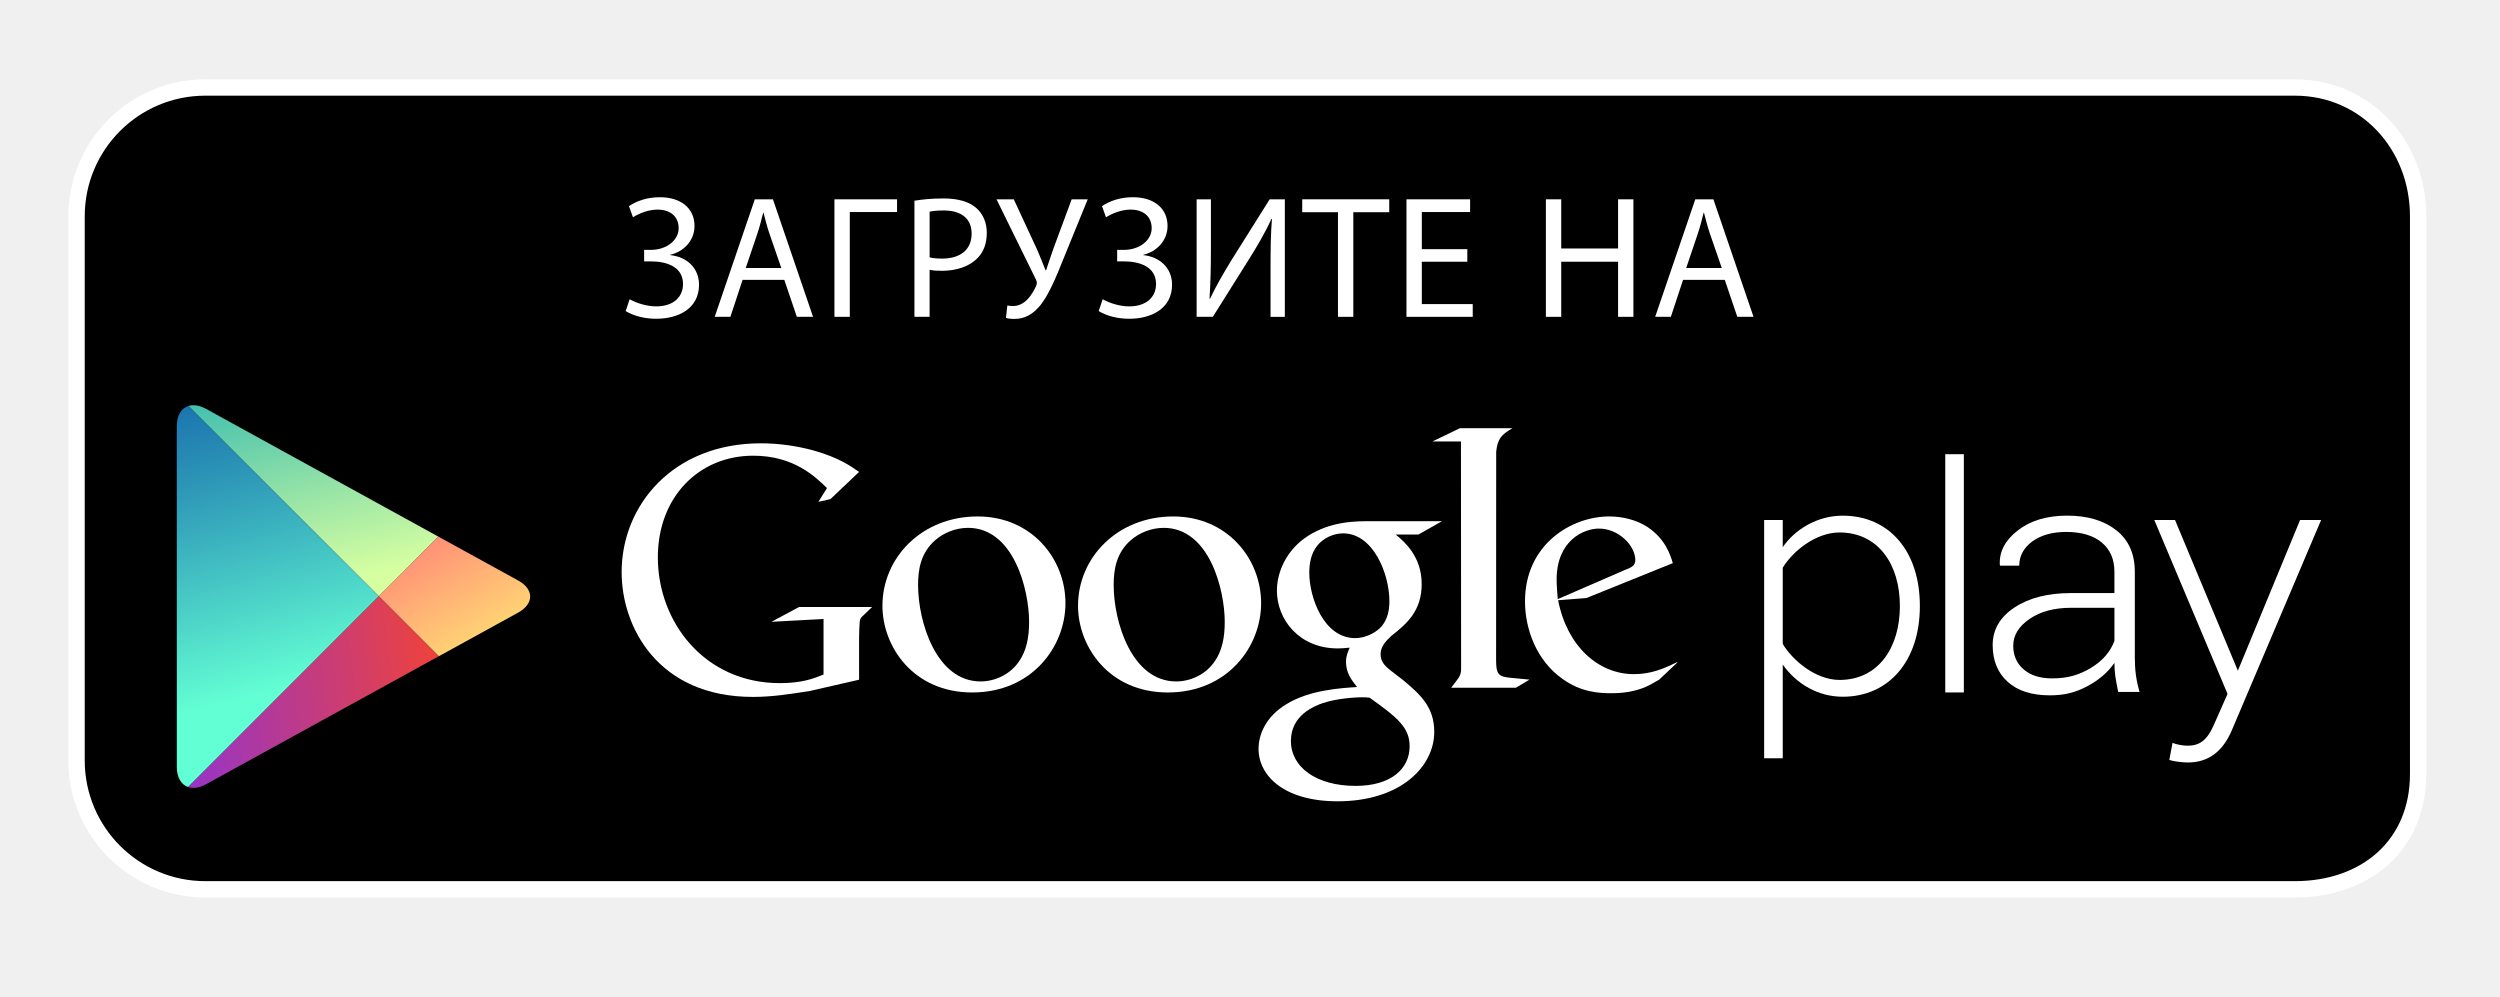
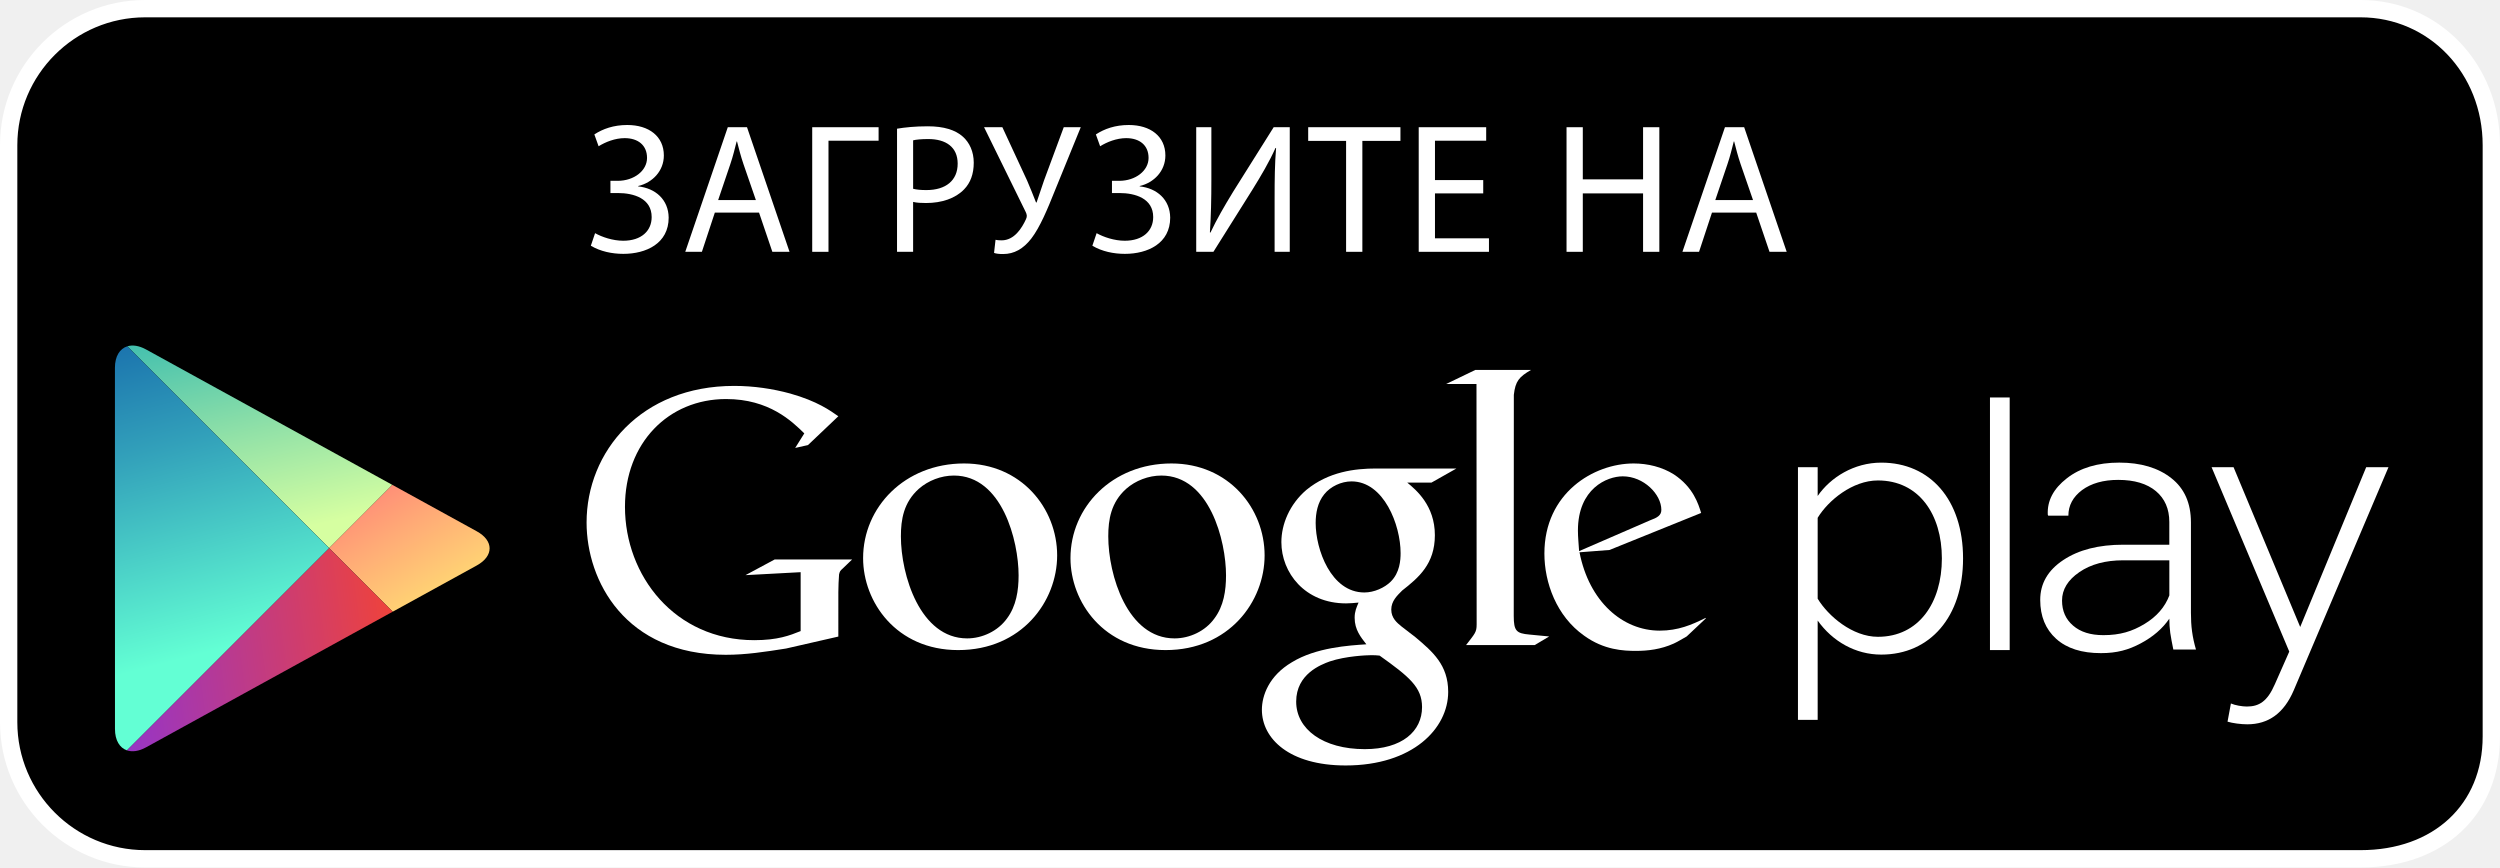
- <svg xmlns="http://www.w3.org/2000/svg" version="1.1" id="SemiBold" x="0px" y="0px" width="229.5px" height="91.5px" viewBox="0 0 229.5 91.5" enable-background="new 0 0 229.5 91.5" xml:space="preserve">
-   <path stroke="#FFFFFF" stroke-width="1.5" stroke-miterlimit="10" d="M221.985,71.05c0,6.53-4.797,10.59-11.322,10.59H18.849  c-6.528,0-11.821-5.297-11.821-11.827V19.856c0-6.529,5.293-11.824,11.821-11.824h191.814c6.525,0,11.322,5.295,11.322,11.824V71.05  z" />
+ <svg xmlns="http://www.w3.org/2000/svg" version="1.1" id="SemiBold" x="0px" y="0px" width="216.457px" height="75.108px" viewBox="0 0 216.457 75.108" enable-background="new 0 0 216.457 75.108" xml:space="preserve">
+   <g>
+     <path d="M215.707,63.768c0,6.53-4.797,10.591-11.322,10.591H12.571c-6.528,0-11.821-5.298-11.821-11.828V12.574   C0.75,6.045,6.043,0.75,12.571,0.75h191.813c6.525,0,11.322,5.295,11.322,11.824V63.768z" />
+     <path fill="#FFFFFF" d="M204.385,75.108H12.571C5.64,75.108,0,69.466,0,62.53V12.574C0,5.641,5.64,0,12.571,0h191.813   c6.77,0,12.072,5.523,12.072,12.574v51.194C216.457,70.551,211.605,75.108,204.385,75.108z M12.571,1.5   C6.467,1.5,1.5,6.468,1.5,12.574V62.53c0,6.108,4.967,11.078,11.071,11.078h191.813c6.324,0,10.572-3.955,10.572-9.841V12.574   c0-6.209-4.645-11.074-10.572-11.074H12.571z" />
+   </g>
  <g>
    <g>
-       <path fill="#FFFFFF" d="M153.929,60.867l-1.614,1.522c-0.372,0.205-0.743,0.443-1.113,0.612c-1.121,0.509-2.261,0.637-3.274,0.637    c-1.078,0-2.768-0.069-4.491-1.316c-2.396-1.688-3.442-4.587-3.442-7.114c0-5.232,4.259-7.798,7.732-7.798    c1.215,0,2.462,0.304,3.476,0.945c1.686,1.114,2.122,2.563,2.364,3.34l-7.934,3.205l-2.598,0.202    c0.841,4.289,3.743,6.784,6.95,6.784c1.602,0,2.791-0.522,3.882-1.062C153.866,60.825,154.085,60.711,153.929,60.867z     M149.143,52.334c0.645-0.234,0.979-0.437,0.979-0.906c0-1.348-1.525-2.904-3.345-2.904c-1.349,0-3.879,1.05-3.879,4.695    c0,0.569,0.067,1.175,0.102,1.781L149.143,52.334z" />
-       <path fill="#FFFFFF" d="M137.342,60.605c0,1.312,0.234,1.516,1.343,1.618c0.578,0.068,1.154,0.099,1.725,0.166l-1.248,0.743    h-5.947c0.78-1.012,0.914-1.112,0.914-1.787v-0.753l-0.013-20.063h-2.626l2.527-1.218h4.826c-1.046,0.605-1.358,0.975-1.493,2.155    L137.342,60.605z" />
-       <path fill="#FFFFFF" d="M128.119,49.066c0.774,0.637,2.392,1.988,2.392,4.553c0,2.499-1.409,3.677-2.83,4.792    c-0.436,0.438-0.945,0.915-0.945,1.651c0,0.746,0.51,1.151,0.877,1.453l1.219,0.941c1.482,1.251,2.833,2.398,2.833,4.728    c0,3.175-3.072,6.375-8.877,6.375c-4.89,0-7.254-2.328-7.254-4.825c0-1.216,0.604-2.937,2.601-4.115    c2.092-1.279,4.927-1.45,6.444-1.55c-0.474-0.612-1.015-1.253-1.015-2.299c0-0.572,0.172-0.913,0.338-1.315    c-0.369,0.035-0.741,0.071-1.079,0.071c-3.579,0-5.603-2.67-5.603-5.302c0-1.552,0.708-3.273,2.162-4.521    c1.924-1.584,4.218-1.857,6.041-1.857h6.954l-2.162,1.221H128.119z M125.728,64.047c-0.276-0.036-0.442-0.036-0.776-0.036    c-0.306,0-2.129,0.066-3.541,0.54c-0.747,0.273-2.906,1.08-2.906,3.478c0,2.392,2.331,4.116,5.938,4.116    c3.239,0,4.96-1.553,4.96-3.644C129.401,66.78,128.288,65.872,125.728,64.047z M126.698,57.635    c0.78-0.778,0.848-1.854,0.848-2.466c0-2.427-1.447-6.207-4.252-6.207c-0.875,0-1.823,0.439-2.361,1.118    c-0.57,0.703-0.741,1.615-0.741,2.492c0,2.26,1.317,6.008,4.217,6.008C125.254,58.58,126.164,58.169,126.698,57.635z" />
-       <path fill="#FFFFFF" d="M107.197,63.569c-5.364,0-8.234-4.178-8.234-7.959c0-4.419,3.608-8.2,8.74-8.2    c4.961,0,8.068,3.884,8.068,7.962C115.771,59.354,112.7,63.569,107.197,63.569z M111.417,60.839    c0.816-1.08,1.014-2.428,1.014-3.742c0-2.972-1.416-8.64-5.601-8.64c-1.113,0-2.234,0.435-3.042,1.146    c-1.318,1.181-1.553,2.664-1.553,4.12c0,3.334,1.647,8.833,5.737,8.833C109.293,62.556,110.64,61.917,111.417,60.839z" />
-       <path fill="#FFFFFF" d="M89.238,63.569c-5.365,0-8.23-4.178-8.23-7.959c0-4.419,3.609-8.2,8.739-8.2    c4.958,0,8.062,3.884,8.062,7.962C97.809,59.354,94.742,63.569,89.238,63.569z M93.459,60.839c0.81-1.08,1.012-2.428,1.012-3.742    c0-2.972-1.42-8.64-5.601-8.64c-1.117,0-2.226,0.435-3.036,1.146c-1.32,1.181-1.554,2.664-1.554,4.12    c0,3.334,1.654,8.833,5.737,8.833C91.335,62.556,92.68,61.917,93.459,60.839z" />
-       <path fill="#FFFFFF" d="M78.863,62.398l-4.524,1.035c-1.833,0.289-3.479,0.544-5.222,0.544c-8.727,0-12.051-6.424-12.051-11.45    c0-6.14,4.711-11.831,12.778-11.831c1.707,0,3.35,0.251,4.846,0.658c2.371,0.667,3.479,1.487,4.173,1.969l-2.628,2.496    l-1.108,0.248l0.79-1.26c-1.07-1.045-3.037-2.974-6.77-2.974c-4.991,0-8.757,3.794-8.757,9.333c0,5.949,4.3,11.545,11.194,11.545    c2.026,0,3.069-0.407,4.016-0.787v-5.1l-4.776,0.257l2.532-1.36h6.703l-0.819,0.789c-0.222,0.188-0.251,0.252-0.313,0.504    c-0.033,0.288-0.063,1.204-0.063,1.526V62.398z" />
+       <path fill="#FFFFFF" d="M147.652,53.585l-1.615,1.521c-0.371,0.205-0.742,0.443-1.113,0.612c-1.121,0.509-2.26,0.638-3.273,0.638    c-1.078,0-2.768-0.07-4.49-1.316c-2.396-1.688-3.443-4.588-3.443-7.114c0-5.231,4.26-7.798,7.732-7.798    c1.215,0,2.463,0.304,3.477,0.945c1.686,1.113,2.121,2.562,2.363,3.34l-7.934,3.205l-2.598,0.201    c0.84,4.289,3.742,6.784,6.949,6.784c1.602,0,2.791-0.521,3.883-1.062C147.588,53.543,147.807,53.429,147.652,53.585z     M142.865,45.052c0.645-0.234,0.979-0.438,0.979-0.906c0-1.348-1.523-2.904-3.344-2.904c-1.35,0-3.879,1.051-3.879,4.695    c0,0.569,0.066,1.176,0.102,1.781L142.865,45.052z" />
+       <path fill="#FFFFFF" d="M131.064,53.323c0,1.312,0.234,1.516,1.344,1.617c0.578,0.068,1.152,0.1,1.725,0.166l-1.248,0.743h-5.947    c0.779-1.012,0.914-1.112,0.914-1.786V53.31l-0.014-20.063h-2.625l2.527-1.218h4.824c-1.045,0.605-1.357,0.975-1.492,2.155    L131.064,53.323z" />
+       <path fill="#FFFFFF" d="M121.842,41.784c0.773,0.637,2.393,1.988,2.393,4.553c0,2.499-1.41,3.677-2.83,4.792    c-0.438,0.438-0.945,0.915-0.945,1.651c0,0.746,0.51,1.15,0.877,1.453l1.219,0.94c1.482,1.251,2.832,2.397,2.832,4.728    c0,3.176-3.072,6.375-8.877,6.375c-4.889,0-7.253-2.328-7.253-4.824c0-1.217,0.604-2.938,2.601-4.115    c2.092-1.279,4.928-1.45,6.444-1.551c-0.473-0.611-1.014-1.252-1.014-2.299c0-0.571,0.172-0.912,0.338-1.314    c-0.369,0.035-0.742,0.07-1.08,0.07c-3.579,0-5.602-2.67-5.602-5.301c0-1.553,0.707-3.273,2.161-4.521    c1.925-1.584,4.218-1.857,6.041-1.857h6.955l-2.162,1.221H121.842L121.842,41.784z M119.451,56.765    c-0.277-0.036-0.443-0.036-0.777-0.036c-0.305,0-2.129,0.066-3.541,0.54c-0.747,0.273-2.906,1.08-2.906,3.479    c0,2.392,2.331,4.115,5.939,4.115c3.238,0,4.959-1.553,4.959-3.644C123.123,59.497,122.01,58.59,119.451,56.765z M120.42,50.353    c0.781-0.777,0.848-1.854,0.848-2.466c0-2.427-1.445-6.207-4.252-6.207c-0.875,0-1.823,0.438-2.36,1.118    c-0.57,0.703-0.742,1.615-0.742,2.492c0,2.26,1.317,6.008,4.217,6.008C118.977,51.298,119.887,50.887,120.42,50.353z" />
+       <path fill="#FFFFFF" d="M100.919,56.286c-5.364,0-8.234-4.178-8.234-7.959c0-4.418,3.608-8.199,8.74-8.199    c4.961,0,8.068,3.884,8.068,7.962C109.494,52.071,106.422,56.286,100.919,56.286z M105.139,53.557    c0.816-1.08,1.014-2.428,1.014-3.741c0-2.973-1.416-8.641-5.601-8.641c-1.113,0-2.234,0.436-3.042,1.146    c-1.318,1.181-1.553,2.664-1.553,4.119c0,3.334,1.647,8.834,5.737,8.834C103.015,55.274,104.362,54.635,105.139,53.557z" />
+       <path fill="#FFFFFF" d="M82.96,56.286c-5.365,0-8.23-4.178-8.23-7.959c0-4.418,3.609-8.199,8.739-8.199    c4.958,0,8.062,3.884,8.062,7.962C91.531,52.071,88.464,56.286,82.96,56.286z M87.181,53.557c0.81-1.08,1.012-2.428,1.012-3.741    c0-2.973-1.42-8.641-5.601-8.641c-1.117,0-2.226,0.436-3.036,1.146c-1.32,1.181-1.554,2.664-1.554,4.119    c0,3.334,1.654,8.834,5.737,8.834C85.057,55.274,86.402,54.635,87.181,53.557z" />
+       <path fill="#FFFFFF" d="M72.585,55.116l-4.524,1.035c-1.833,0.289-3.479,0.543-5.222,0.543c-8.727,0-12.051-6.424-12.051-11.449    c0-6.141,4.711-11.832,12.778-11.832c1.707,0,3.35,0.251,4.846,0.658c2.371,0.667,3.479,1.487,4.173,1.969l-2.628,2.496    l-1.108,0.248l0.79-1.26c-1.07-1.045-3.037-2.974-6.77-2.974c-4.991,0-8.757,3.794-8.757,9.333c0,5.949,4.3,11.545,11.194,11.545    c2.026,0,3.069-0.406,4.016-0.787v-5.1l-4.776,0.257l2.532-1.36h6.703l-0.819,0.789c-0.222,0.188-0.251,0.252-0.313,0.504    c-0.033,0.288-0.063,1.204-0.063,1.526L72.585,55.116L72.585,55.116z" />
    </g>
    <g>
-       <path fill="#FFFFFF" d="M163.656,61.011v8.596h-1.707V47.735h1.707v2.49c1.111-1.609,3.144-2.886,5.504-2.886    c4.232,0,7.084,3.211,7.084,8.294c0,5.049-2.852,8.327-7.084,8.327C166.932,63.961,164.937,62.812,163.656,61.011z M174.41,55.634    c0-3.831-1.997-6.753-5.538-6.753c-2.199,0-4.302,1.729-5.216,3.235v7.001c0.914,1.51,3.017,3.301,5.216,3.301    C172.413,62.418,174.41,59.471,174.41,55.634z" />
-       <path fill="#FFFFFF" d="M178.575,63.567V41.696h1.706v21.871H178.575z" />
-       <path fill="#FFFFFF" d="M199.436,68.192c0.364,0.162,0.987,0.263,1.383,0.263c1.044,0,1.771-0.427,2.424-1.936l1.245-2.82    l-6.725-15.964h1.904l5.769,13.834l5.712-13.834h1.931l-8.201,19.313c-0.851,1.99-2.189,2.947-4.029,2.947    c-0.552,0-1.279-0.099-1.706-0.229L199.436,68.192z" />
-       <path fill="#FFFFFF" d="M194.449,63.52c-0.114-0.549-0.2-1.032-0.263-1.437c-0.053-0.403-0.082-0.815-0.082-1.234    c-0.586,0.859-1.415,1.574-2.474,2.138c-1.06,0.566-2.066,0.845-3.448,0.845c-1.663,0-2.953-0.409-3.875-1.239    c-0.918-0.829-1.38-1.952-1.38-3.373c0-1.419,0.669-2.571,2.003-3.452c1.334-0.885,3.059-1.324,5.192-1.324h3.981v-1.968    c0-1.133-0.387-2.023-1.157-2.67c-0.774-0.646-1.86-0.974-3.269-0.974c-1.287,0-2.331,0.299-3.126,0.881    c-0.788,0.594-1.185,1.33-1.185,2.217h-1.747l-0.036-0.085c-0.063-1.195,0.484-2.245,1.647-3.15    c1.157-0.905,2.675-1.36,4.542-1.36c1.86,0,3.366,0.448,4.502,1.342c1.134,0.885,1.703,2.164,1.703,3.836v7.811    c0,0.561,0.026,1.103,0.097,1.631c0.072,0.529,0.187,1.057,0.34,1.567H194.449z M188.392,62.276c1.45,0,2.492-0.324,3.558-0.965    c1.058-0.638,1.777-1.469,2.155-2.475v-3.04h-4c-1.528,0-2.793,0.338-3.788,1.021c-0.997,0.68-1.503,1.503-1.503,2.46    c0,0.902,0.32,1.625,0.957,2.172C186.408,62.002,187.28,62.276,188.392,62.276z" />
+       <path fill="#FFFFFF" d="M157.379,53.729v8.597h-1.707V40.452h1.707v2.49c1.111-1.608,3.143-2.886,5.504-2.886    c4.232,0,7.084,3.211,7.084,8.294c0,5.049-2.852,8.327-7.084,8.327C160.654,56.679,158.66,55.53,157.379,53.729z M168.133,48.352    c0-3.831-1.998-6.753-5.539-6.753c-2.199,0-4.301,1.729-5.215,3.235v7.001c0.914,1.51,3.016,3.301,5.215,3.301    C166.135,55.136,168.133,52.188,168.133,48.352z" />
+       <path fill="#FFFFFF" d="M172.297,56.284V34.414h1.707v21.871H172.297z" />
+       <path fill="#FFFFFF" d="M193.158,60.909c0.363,0.162,0.986,0.264,1.383,0.264c1.045,0,1.771-0.428,2.424-1.936l1.246-2.82    l-6.725-15.965h1.902l5.77,13.834l5.713-13.834h1.93L198.6,59.766c-0.85,1.99-2.188,2.947-4.027,2.947    c-0.553,0-1.279-0.099-1.707-0.229L193.158,60.909z" />
+       <path fill="#FFFFFF" d="M188.172,56.237c-0.115-0.549-0.201-1.031-0.264-1.437c-0.053-0.403-0.082-0.815-0.082-1.233    c-0.586,0.858-1.414,1.573-2.475,2.137c-1.059,0.566-2.064,0.846-3.447,0.846c-1.662,0-2.953-0.409-3.875-1.239    c-0.918-0.829-1.381-1.952-1.381-3.372s0.67-2.572,2.004-3.453c1.334-0.885,3.059-1.324,5.191-1.324h3.982v-1.967    c0-1.134-0.389-2.023-1.158-2.67c-0.773-0.646-1.859-0.975-3.268-0.975c-1.287,0-2.332,0.299-3.127,0.881    c-0.787,0.594-1.186,1.33-1.186,2.217h-1.746l-0.037-0.084c-0.062-1.195,0.484-2.246,1.648-3.15    c1.156-0.905,2.674-1.36,4.541-1.36c1.859,0,3.367,0.448,4.502,1.342c1.135,0.886,1.703,2.164,1.703,3.837v7.811    c0,0.561,0.025,1.103,0.098,1.631c0.072,0.529,0.188,1.057,0.34,1.566h-1.965V56.237z M182.115,54.993    c1.449,0,2.49-0.323,3.557-0.965c1.059-0.638,1.777-1.469,2.156-2.475v-3.04h-4c-1.529,0-2.793,0.338-3.789,1.021    c-0.996,0.681-1.502,1.504-1.502,2.461c0,0.902,0.318,1.625,0.957,2.172C180.131,54.72,181.002,54.993,182.115,54.993z" />
    </g>
  </g>
  <g>
-     <polygon fill="none" points="34.776,54.742 40.252,49.266 40.25,49.266 34.776,54.742 17.299,37.267 17.298,37.267 34.776,54.745    17.271,72.251 17.271,72.251 34.776,54.745 40.276,60.245 40.279,60.245  " />
-     <linearGradient id="SVGID_1_" gradientUnits="userSpaceOnUse" x1="519.573" y1="-432.998" x2="496.496" y2="-447.44" gradientTransform="matrix(0.7071 0.7071 -0.7071 0.7071 -642.4706 -7.8795)">
+     <polygon fill="none" points="28.498,47.46 33.974,41.983 33.972,41.983 28.498,47.46 11.021,29.985 11.02,29.985 28.498,47.463    10.993,64.969 10.993,64.969 28.498,47.463 33.998,52.963 34.001,52.963  " />
+     <linearGradient id="SVGID_1_" gradientUnits="userSpaceOnUse" x1="879.429" y1="495.527" x2="856.352" y2="509.97" gradientTransform="matrix(0.7071 0.7071 0.7071 -0.7071 -947.4174 -225.4017)">
      <stop offset="0" style="stop-color:#D6FFA1" />
      <stop offset="0.326" style="stop-color:#93E2A7" />
      <stop offset="1" style="stop-color:#00A3B5" />
    </linearGradient>
-     <path fill="url(#SVGID_1_)" d="M40.25,49.266L18.914,37.534c-0.604-0.331-1.163-0.408-1.615-0.268l17.478,17.476L40.25,49.266z" />
-     <linearGradient id="SVGID_2_" gradientUnits="userSpaceOnUse" x1="506.158" y1="-445.334" x2="536.076" y2="-437.514" gradientTransform="matrix(0.7071 0.7071 -0.7071 0.7071 -642.4706 -7.8795)">
+     <path fill="url(#SVGID_1_)" d="M33.972,41.983L12.636,30.252c-0.604-0.331-1.163-0.408-1.615-0.268L28.499,47.46L33.972,41.983z" />
+     <linearGradient id="SVGID_2_" gradientUnits="userSpaceOnUse" x1="866.01" y1="507.865" x2="895.934" y2="500.043" gradientTransform="matrix(0.7071 0.7071 0.7071 -0.7071 -947.4174 -225.4017)">
      <stop offset="0" style="stop-color:#FF177B" />
      <stop offset="0.672" style="stop-color:#FFA976" />
      <stop offset="1" style="stop-color:#FFEC73" />
    </linearGradient>
-     <path fill="url(#SVGID_2_)" d="M40.279,60.245l7.283-4.005c1.477-0.815,1.477-2.142,0-2.954l-7.311-4.02l-5.476,5.476   L40.279,60.245z" />
-     <linearGradient id="SVGID_3_" gradientUnits="userSpaceOnUse" x1="522.857" y1="-422.044" x2="490.413" y2="-441.133" gradientTransform="matrix(0.7071 0.7071 -0.7071 0.7071 -642.4706 -7.8795)">
+     <path fill="url(#SVGID_2_)" d="M34.001,52.963l7.283-4.005c1.477-0.815,1.477-2.143,0-2.954l-7.311-4.021l-5.476,5.477   L34.001,52.963z" />
+     <linearGradient id="SVGID_3_" gradientUnits="userSpaceOnUse" x1="882.713" y1="484.574" x2="850.268" y2="503.663" gradientTransform="matrix(0.7071 0.7071 0.7071 -0.7071 -947.4174 -225.4017)">
      <stop offset="0" style="stop-color:#63FFD4" />
      <stop offset="0.485" style="stop-color:#32A0BA" />
      <stop offset="0.835" style="stop-color:#1262A9" />
      <stop offset="1" style="stop-color:#064AA2" />
    </linearGradient>
-     <path fill="url(#SVGID_3_)" d="M17.298,37.267c-0.649,0.203-1.069,0.86-1.069,1.854l0.004,31.284c0,0.982,0.407,1.63,1.038,1.846   l17.506-17.506L17.298,37.267z" />
-     <linearGradient id="SVGID_4_" gradientUnits="userSpaceOnUse" x1="534.637" y1="-437.199" x2="514.66" y2="-410.881" gradientTransform="matrix(0.7071 0.7071 -0.7071 0.7071 -642.4706 -7.8795)">
+     <path fill="url(#SVGID_3_)" d="M11.02,29.985c-0.649,0.203-1.069,0.86-1.069,1.854l0.004,31.283c0,0.982,0.407,1.631,1.038,1.847   l17.506-17.506L11.02,29.985z" />
+     <linearGradient id="SVGID_4_" gradientUnits="userSpaceOnUse" x1="894.492" y1="499.728" x2="874.515" y2="473.41" gradientTransform="matrix(0.7071 0.7071 0.7071 -0.7071 -947.4174 -225.4017)">
      <stop offset="0" style="stop-color:#FF4521" />
      <stop offset="0.341" style="stop-color:#D43E65" />
      <stop offset="0.793" style="stop-color:#9F36B9" />
      <stop offset="1" style="stop-color:#8A33DB" />
    </linearGradient>
-     <path fill="url(#SVGID_4_)" d="M17.271,72.251c0.454,0.154,1.024,0.082,1.643-0.258l21.363-11.748l-5.5-5.5L17.271,72.251z" />
+     <path fill="url(#SVGID_4_)" d="M10.993,64.969c0.454,0.153,1.024,0.082,1.643-0.258l21.363-11.748l-5.5-5.5L10.993,64.969z" />
  </g>
  <g>
    <g>
-       <path fill="#FFFFFF" d="M57.738,18.921c0.735-0.48,1.664-0.816,2.849-0.816c1.873,0,3.169,0.977,3.169,2.641    c0,1.329-0.976,2.354-2.225,2.642v0.032c1.505,0.16,2.625,1.152,2.642,2.705c0,2.24-1.953,3.137-3.922,3.137    c-0.977,0-1.985-0.208-2.817-0.704l0.368-1.088c0.593,0.336,1.537,0.656,2.433,0.656c1.585,0,2.466-0.865,2.466-2.049    c0-1.617-1.553-2.081-2.93-2.081h-0.64v-1.057h0.624c1.425,0,2.545-0.88,2.545-1.984s-0.784-1.713-1.937-1.713    c-0.833,0-1.665,0.336-2.257,0.704L57.738,18.921z" />
-       <path fill="#FFFFFF" d="M68.17,25.691l-1.12,3.394h-1.44l3.682-10.788h1.664l3.682,10.788h-1.488l-1.152-3.394H68.17z     M71.724,24.604l-1.072-3.105c-0.24-0.704-0.4-1.345-0.561-1.969h-0.032c-0.16,0.624-0.319,1.296-0.544,1.952l-1.057,3.122H71.724    z" />
-       <path fill="#FFFFFF" d="M82.349,18.297v1.168h-4.338v9.62h-1.409V18.297H82.349z" />
-       <path fill="#FFFFFF" d="M83.946,18.425c0.672-0.112,1.553-0.208,2.673-0.208c1.377,0,2.385,0.32,3.025,0.896    c0.576,0.512,0.944,1.296,0.944,2.257c0,0.977-0.288,1.744-0.833,2.305c-0.752,0.784-1.937,1.185-3.297,1.185    c-0.416,0-0.801-0.017-1.12-0.096v4.321h-1.393V18.425z M85.339,23.627c0.304,0.08,0.688,0.112,1.152,0.112    c1.681,0,2.705-0.833,2.705-2.289c0-1.44-1.024-2.129-2.545-2.129c-0.608,0-1.072,0.048-1.312,0.111V23.627z" />
-       <path fill="#FFFFFF" d="M93.065,18.297l2.146,4.626c0.271,0.64,0.528,1.264,0.769,1.889h0.048    c0.191-0.545,0.399-1.169,0.656-1.938l1.696-4.577h1.473l-2.272,5.57c-0.576,1.44-1.249,3.089-2.018,4.081    c-0.688,0.881-1.473,1.329-2.433,1.329c-0.368,0-0.608-0.032-0.784-0.097l0.128-1.136c0.128,0.031,0.288,0.048,0.528,0.048    c1.104,0,1.761-1.072,2.112-1.841c0.112-0.24,0.08-0.4-0.048-0.656l-3.585-7.299H93.065z" />
-       <path fill="#FFFFFF" d="M101.162,18.921c0.735-0.48,1.664-0.816,2.849-0.816c1.873,0,3.169,0.977,3.169,2.641    c0,1.329-0.976,2.354-2.225,2.642v0.032c1.505,0.16,2.625,1.152,2.642,2.705c0,2.24-1.953,3.137-3.922,3.137    c-0.977,0-1.985-0.208-2.817-0.704l0.368-1.088c0.593,0.336,1.537,0.656,2.433,0.656c1.585,0,2.466-0.865,2.466-2.049    c0-1.617-1.553-2.081-2.93-2.081h-0.64v-1.057h0.624c1.425,0,2.545-0.88,2.545-1.984s-0.784-1.713-1.937-1.713    c-0.833,0-1.665,0.336-2.257,0.704L101.162,18.921z" />
-       <path fill="#FFFFFF" d="M111.162,18.297v4.546c0,1.696-0.032,3.121-0.128,4.562l0.048,0.016c0.528-1.12,1.2-2.288,1.984-3.569    l3.489-5.554h1.393v10.788h-1.312v-4.594c0-1.745,0.017-3.025,0.128-4.386l-0.048-0.017c-0.528,1.185-1.265,2.434-2.001,3.618    l-3.377,5.378h-1.488V18.297H111.162z" />
-       <path fill="#FFFFFF" d="M122.826,19.481h-3.281v-1.185h7.987v1.185h-3.298v9.604h-1.408V19.481z" />
-       <path fill="#FFFFFF" d="M134.7,24.027h-4.178v3.889h4.674v1.169h-6.083V18.297h5.843v1.168h-4.434v3.409h4.178V24.027z" />
-       <path fill="#FFFFFF" d="M143.321,18.297v4.514h5.218v-4.514h1.408v10.788h-1.408v-5.058h-5.218v5.058h-1.409V18.297H143.321z" />
-       <path fill="#FFFFFF" d="M154.505,25.691l-1.12,3.394h-1.44l3.682-10.788h1.664l3.682,10.788h-1.488l-1.152-3.394H154.505z     M158.059,24.604l-1.072-3.105c-0.24-0.704-0.4-1.345-0.561-1.969h-0.032c-0.16,0.624-0.319,1.296-0.544,1.952l-1.057,3.122    H158.059z" />
+       <path fill="#FFFFFF" d="M51.46,11.639c0.735-0.48,1.664-0.816,2.849-0.816c1.873,0,3.169,0.977,3.169,2.641    c0,1.329-0.976,2.354-2.225,2.642v0.032c1.505,0.16,2.625,1.152,2.642,2.705c0,2.24-1.953,3.137-3.922,3.137    c-0.977,0-1.985-0.208-2.817-0.704l0.368-1.088c0.593,0.336,1.537,0.656,2.433,0.656c1.585,0,2.466-0.865,2.466-2.049    c0-1.617-1.553-2.081-2.93-2.081h-0.64v-1.057h0.624c1.425,0,2.545-0.88,2.545-1.984s-0.784-1.713-1.937-1.713    c-0.833,0-1.665,0.336-2.257,0.704L51.46,11.639z" />
+       <path fill="#FFFFFF" d="M61.892,18.409l-1.12,3.394h-1.44l3.682-10.788h1.664l3.682,10.788h-1.488l-1.152-3.394H61.892z     M65.446,17.322l-1.072-3.105c-0.24-0.704-0.4-1.345-0.561-1.969h-0.032c-0.16,0.624-0.319,1.296-0.544,1.952l-1.057,3.122H65.446    z" />
+       <path fill="#FFFFFF" d="M76.071,11.015v1.168h-4.338v9.62h-1.409V11.015H76.071z" />
+       <path fill="#FFFFFF" d="M77.668,11.143c0.672-0.112,1.553-0.208,2.673-0.208c1.377,0,2.385,0.32,3.025,0.896    c0.576,0.512,0.944,1.296,0.944,2.257c0,0.977-0.288,1.744-0.833,2.305c-0.752,0.784-1.937,1.185-3.297,1.185    c-0.416,0-0.801-0.017-1.12-0.096v4.321h-1.393L77.668,11.143L77.668,11.143z M79.061,16.345c0.304,0.08,0.688,0.112,1.152,0.112    c1.681,0,2.705-0.833,2.705-2.289c0-1.44-1.024-2.129-2.545-2.129c-0.608,0-1.072,0.048-1.312,0.111V16.345z" />
+       <path fill="#FFFFFF" d="M86.787,11.015l2.146,4.626c0.271,0.64,0.528,1.264,0.769,1.889h0.048    c0.191-0.545,0.399-1.169,0.656-1.938l1.696-4.577h1.473l-2.272,5.57c-0.576,1.44-1.249,3.089-2.018,4.081    c-0.688,0.881-1.473,1.329-2.433,1.329c-0.368,0-0.608-0.032-0.784-0.097l0.128-1.136c0.128,0.031,0.288,0.048,0.528,0.048    c1.104,0,1.761-1.072,2.112-1.841c0.112-0.24,0.08-0.4-0.048-0.656l-3.585-7.299L86.787,11.015L86.787,11.015z" />
+       <path fill="#FFFFFF" d="M94.884,11.639c0.735-0.48,1.664-0.816,2.849-0.816c1.873,0,3.169,0.977,3.169,2.641    c0,1.329-0.976,2.354-2.225,2.642v0.032c1.505,0.16,2.625,1.152,2.642,2.705c0,2.24-1.953,3.137-3.922,3.137    c-0.977,0-1.985-0.208-2.817-0.704l0.368-1.088c0.593,0.336,1.537,0.656,2.433,0.656c1.585,0,2.466-0.865,2.466-2.049    c0-1.617-1.553-2.081-2.93-2.081h-0.64v-1.057h0.624c1.425,0,2.545-0.88,2.545-1.984s-0.784-1.713-1.937-1.713    c-0.833,0-1.665,0.336-2.257,0.704L94.884,11.639z" />
+       <path fill="#FFFFFF" d="M104.884,11.015v4.546c0,1.696-0.032,3.121-0.128,4.562l0.048,0.016c0.528-1.12,1.2-2.288,1.984-3.569    l3.489-5.554h1.394v10.788h-1.312V17.21c0-1.745,0.016-3.025,0.127-4.386l-0.048-0.017c-0.528,1.185-1.265,2.434-2.001,3.618    l-3.377,5.378h-1.488V11.015H104.884z" />
+       <path fill="#FFFFFF" d="M116.549,12.199h-3.282v-1.185h7.987v1.185h-3.297v9.604h-1.408V12.199z" />
+       <path fill="#FFFFFF" d="M128.422,16.745h-4.178v3.889h4.674v1.169h-6.082V11.015h5.842v1.168h-4.434v3.409h4.178V16.745z" />
+       <path fill="#FFFFFF" d="M137.043,11.015v4.514h5.219v-4.514h1.408v10.788h-1.408v-5.058h-5.219v5.058h-1.408V11.015H137.043z" />
+       <path fill="#FFFFFF" d="M148.227,18.409l-1.119,3.394h-1.439l3.682-10.788h1.664l3.682,10.788h-1.488l-1.152-3.394H148.227z     M151.781,17.322l-1.072-3.105c-0.24-0.704-0.4-1.345-0.561-1.969h-0.031c-0.16,0.624-0.32,1.296-0.545,1.952l-1.057,3.122    H151.781z" />
    </g>
  </g>
</svg>
